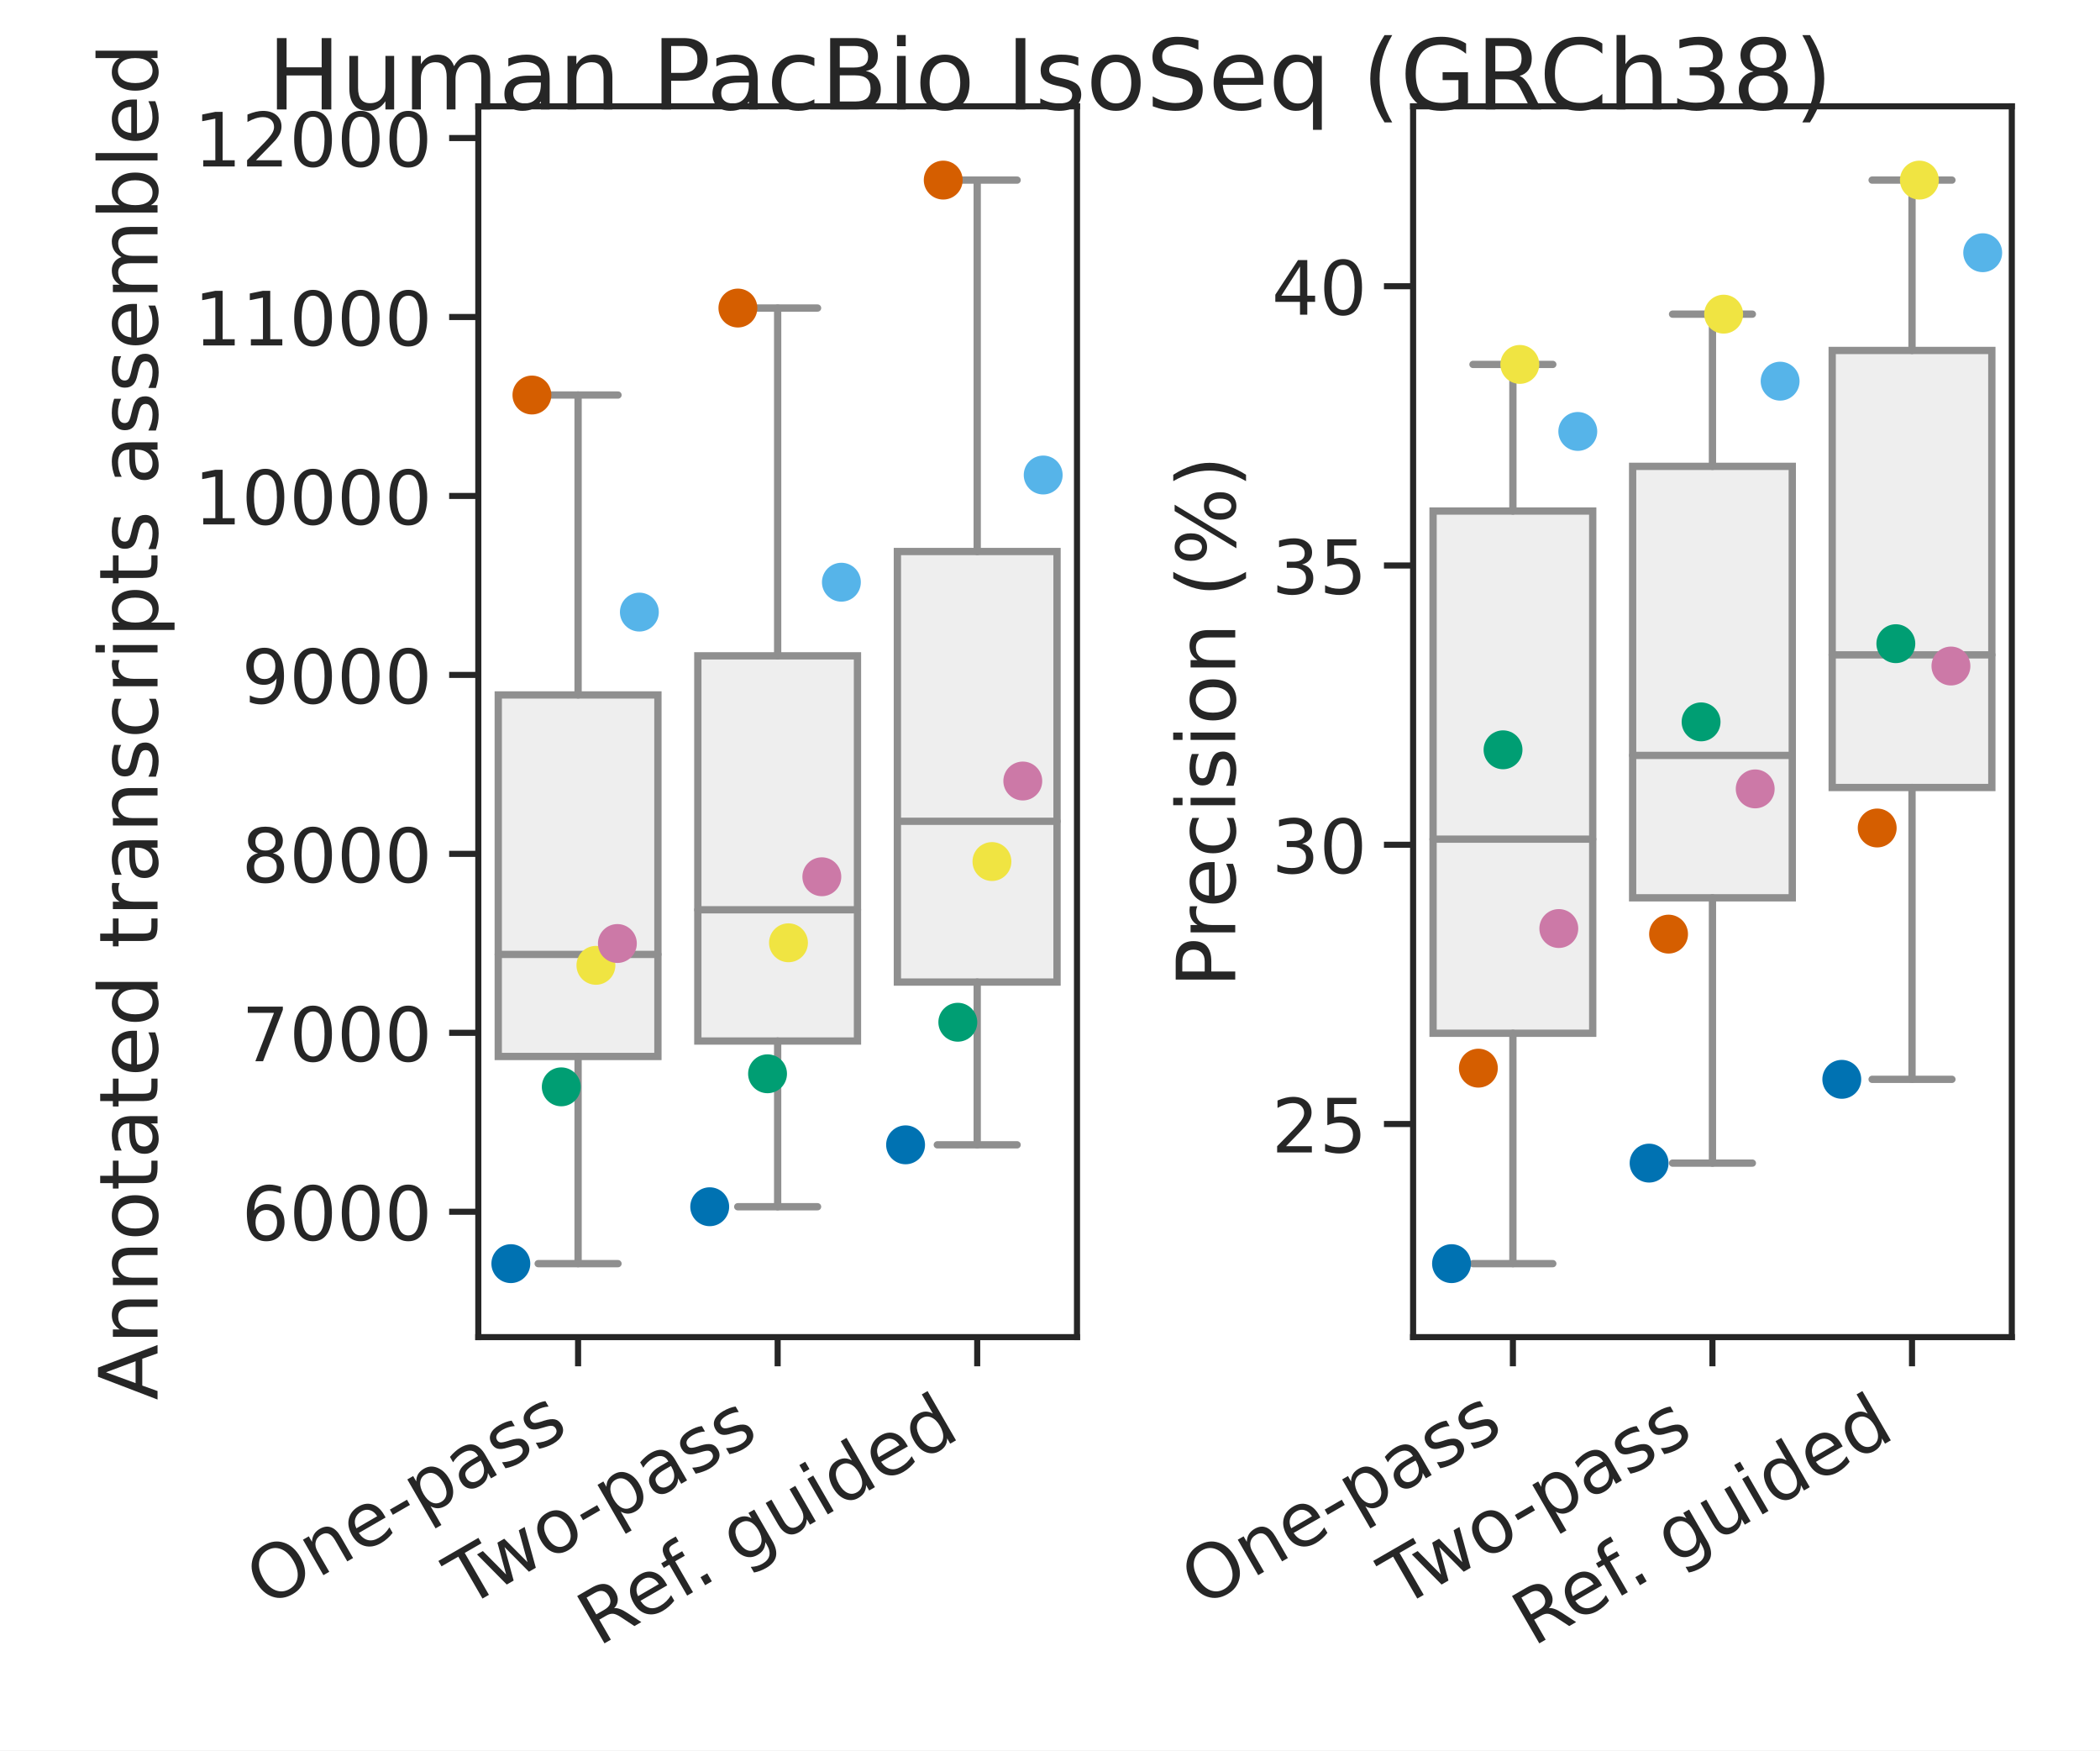
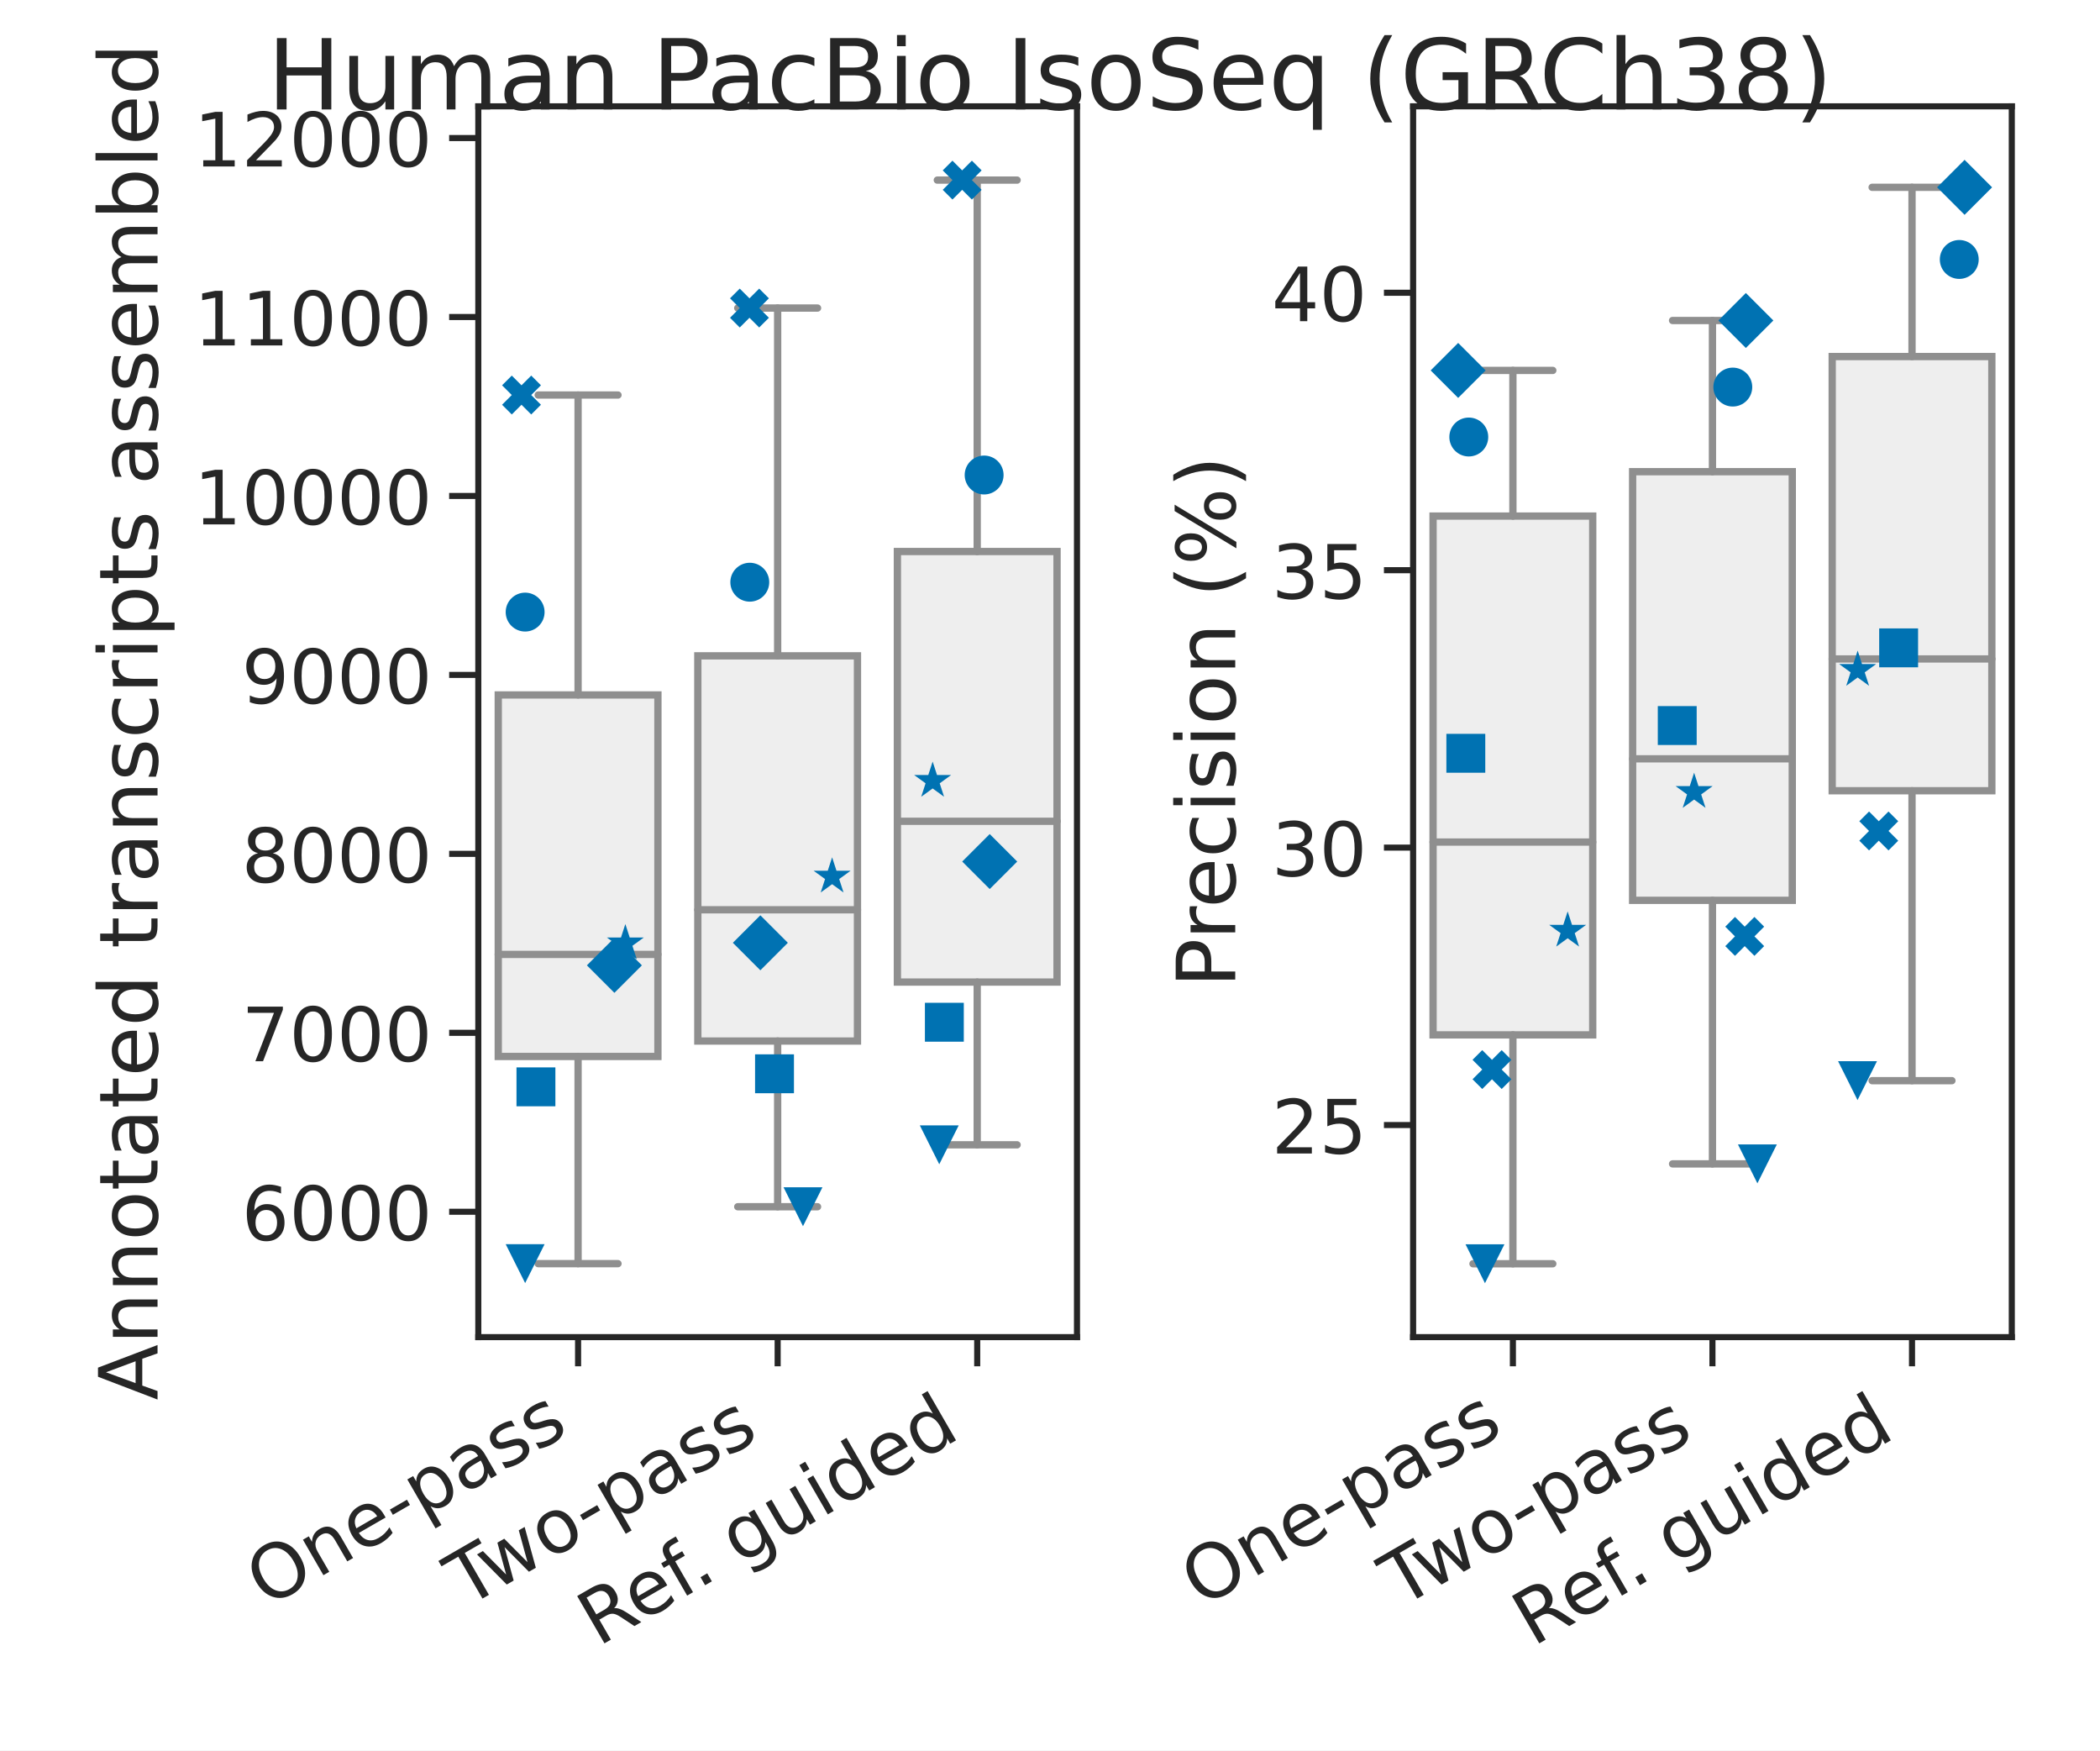
<svg xmlns="http://www.w3.org/2000/svg" xmlns:xlink="http://www.w3.org/1999/xlink" height="360pt" version="1.1" viewBox="0 0 432 360" width="432pt">
  <defs>
    <style type="text/css">
*{stroke-linecap:butt;stroke-linejoin:round;}
  </style>
  </defs>
  <g id="figure_1">
    <g id="patch_1">
      <path d="M 0 360  L 432 360  L 432 0  L 0 0  z " style="fill:#ffffff;" />
    </g>
    <g id="axes_1">
      <g id="patch_2">
        <path d="M 98.394 274.998  L 221.553 274.998  L 221.553 21.869  L 98.394 21.869  z " style="fill:#ffffff;" />
      </g>
      <g id="matplotlib.axis_1">
        <g id="xtick_1">
          <g id="line2d_1">
            <defs>
-               <path d="M 0 0  L 0 6  " id="m9cff2d0add" style="stroke:#262626;stroke-width:1.25;" />
+               <path d="M 0 0  L 0 6  " id="m89ee0f654e" style="stroke:#262626;stroke-width:1.25;" />
            </defs>
            <g>
-               <use style="fill:#262626;stroke:#262626;stroke-width:1.25;" x="118.921" xlink:href="#m9cff2d0add" y="274.998" />
+               <use style="fill:#262626;stroke:#262626;stroke-width:1.25;" x="118.921" xlink:href="#m89ee0f654e" y="274.998" />
            </g>
          </g>
          <g id="text_1">
            <text style="fill:#262626;font-family:DejaVu Sans;font-size:15.4px;font-style:normal;font-weight:normal;" transform="translate(54.81544 330.7188)rotate(-30)">One-pass</text>
          </g>
        </g>
        <g id="xtick_2">
          <g id="line2d_2">
            <g>
-               <use style="fill:#262626;stroke:#262626;stroke-width:1.25;" x="159.974" xlink:href="#m9cff2d0add" y="274.998" />
+               <use style="fill:#262626;stroke:#262626;stroke-width:1.25;" x="159.974" xlink:href="#m89ee0f654e" y="274.998" />
            </g>
          </g>
          <g id="text_2">
            <text style="fill:#262626;font-family:DejaVu Sans;font-size:15.4px;font-style:normal;font-weight:normal;" transform="translate(95.84343 330.7333)rotate(-30)">Two-pass</text>
          </g>
        </g>
        <g id="xtick_3">
          <g id="line2d_3">
            <g>
-               <use style="fill:#262626;stroke:#262626;stroke-width:1.25;" x="201.026" xlink:href="#m9cff2d0add" y="274.998" />
+               <use style="fill:#262626;stroke:#262626;stroke-width:1.25;" x="201.026" xlink:href="#m89ee0f654e" y="274.998" />
            </g>
          </g>
          <g id="text_3">
            <text style="fill:#262626;font-family:DejaVu Sans;font-size:15.4px;font-style:normal;font-weight:normal;" transform="translate(123.0387 338.7341)rotate(-30)">Ref. guided</text>
          </g>
        </g>
      </g>
      <g id="matplotlib.axis_2">
        <g id="ytick_1">
          <g id="line2d_4">
            <defs>
-               <path d="M 0 0  L -6 0  " id="m594676c436" style="stroke:#262626;stroke-width:1.25;" />
+               <path d="M 0 0  L -6 0  " id="m03d495d67f" style="stroke:#262626;stroke-width:1.25;" />
            </defs>
            <g>
-               <use style="fill:#262626;stroke:#262626;stroke-width:1.25;" x="98.394" xlink:href="#m594676c436" y="249.212" />
+               <use style="fill:#262626;stroke:#262626;stroke-width:1.25;" x="98.394" xlink:href="#m03d495d67f" y="249.212" />
            </g>
          </g>
          <g id="text_4">
            <text style="fill:#262626;font-family:DejaVu Sans;font-size:15.4px;font-style:normal;font-weight:normal;text-anchor:end;" transform="rotate(-0, 88.894, 255.0629)" x="88.894" y="255.063">6000</text>
          </g>
        </g>
        <g id="ytick_2">
          <g id="line2d_5">
            <g>
-               <use style="fill:#262626;stroke:#262626;stroke-width:1.25;" x="98.394" xlink:href="#m594676c436" y="212.409" />
+               <use style="fill:#262626;stroke:#262626;stroke-width:1.25;" x="98.394" xlink:href="#m03d495d67f" y="212.409" />
            </g>
          </g>
          <g id="text_5">
            <text style="fill:#262626;font-family:DejaVu Sans;font-size:15.4px;font-style:normal;font-weight:normal;text-anchor:end;" transform="rotate(-0, 88.894, 218.2595)" x="88.894" y="218.26">7000</text>
          </g>
        </g>
        <g id="ytick_3">
          <g id="line2d_6">
            <g>
-               <use style="fill:#262626;stroke:#262626;stroke-width:1.25;" x="98.394" xlink:href="#m594676c436" y="175.605" />
+               <use style="fill:#262626;stroke:#262626;stroke-width:1.25;" x="98.394" xlink:href="#m03d495d67f" y="175.605" />
            </g>
          </g>
          <g id="text_6">
            <text style="fill:#262626;font-family:DejaVu Sans;font-size:15.4px;font-style:normal;font-weight:normal;text-anchor:end;" transform="rotate(-0, 88.894, 181.4562)" x="88.894" y="181.456">8000</text>
          </g>
        </g>
        <g id="ytick_4">
          <g id="line2d_7">
            <g>
-               <use style="fill:#262626;stroke:#262626;stroke-width:1.25;" x="98.394" xlink:href="#m594676c436" y="138.802" />
+               <use style="fill:#262626;stroke:#262626;stroke-width:1.25;" x="98.394" xlink:href="#m03d495d67f" y="138.802" />
            </g>
          </g>
          <g id="text_7">
            <text style="fill:#262626;font-family:DejaVu Sans;font-size:15.4px;font-style:normal;font-weight:normal;text-anchor:end;" transform="rotate(-0, 88.894, 144.6528)" x="88.894" y="144.653">9000</text>
          </g>
        </g>
        <g id="ytick_5">
          <g id="line2d_8">
            <g>
-               <use style="fill:#262626;stroke:#262626;stroke-width:1.25;" x="98.394" xlink:href="#m594676c436" y="101.999" />
+               <use style="fill:#262626;stroke:#262626;stroke-width:1.25;" x="98.394" xlink:href="#m03d495d67f" y="101.999" />
            </g>
          </g>
          <g id="text_8">
            <text style="fill:#262626;font-family:DejaVu Sans;font-size:15.4px;font-style:normal;font-weight:normal;text-anchor:end;" transform="rotate(-0, 88.894, 107.8495)" x="88.894" y="107.849">10000</text>
          </g>
        </g>
        <g id="ytick_6">
          <g id="line2d_9">
            <g>
-               <use style="fill:#262626;stroke:#262626;stroke-width:1.25;" x="98.394" xlink:href="#m594676c436" y="65.195" />
+               <use style="fill:#262626;stroke:#262626;stroke-width:1.25;" x="98.394" xlink:href="#m03d495d67f" y="65.195" />
            </g>
          </g>
          <g id="text_9">
            <text style="fill:#262626;font-family:DejaVu Sans;font-size:15.4px;font-style:normal;font-weight:normal;text-anchor:end;" transform="rotate(-0, 88.894, 71.04613)" x="88.894" y="71.046">11000</text>
          </g>
        </g>
        <g id="ytick_7">
          <g id="line2d_10">
            <g>
-               <use style="fill:#262626;stroke:#262626;stroke-width:1.25;" x="98.394" xlink:href="#m594676c436" y="28.392" />
+               <use style="fill:#262626;stroke:#262626;stroke-width:1.25;" x="98.394" xlink:href="#m03d495d67f" y="28.392" />
            </g>
          </g>
          <g id="text_10">
            <text style="fill:#262626;font-family:DejaVu Sans;font-size:15.4px;font-style:normal;font-weight:normal;text-anchor:end;" transform="rotate(-0, 88.894, 34.24278)" x="88.894" y="34.243">12000</text>
          </g>
        </g>
        <g id="text_11">
          <text style="fill:#262626;font-family:DejaVu Sans;font-size:16.8px;font-style:normal;font-weight:normal;text-anchor:middle;" transform="rotate(-90, 32.40888, 148.4337)" x="32.409" y="148.434">Annotated transcripts assembled</text>
        </g>
      </g>
      <g id="patch_3">
-         <path clip-path="url(#pe020d1ebe3)" d="M 102.499 217.276  L 135.342 217.276  L 135.342 142.924  L 102.499 142.924  L 102.499 217.276  z " style="fill:#eeeeee;stroke:#8f8f8f;stroke-linejoin:miter;stroke-width:1.5;" />
+         <path clip-path="url(#p49db449187)" d="M 102.499 217.276  L 135.342 217.276  L 135.342 142.924  L 102.499 142.924  L 102.499 217.276  z " style="fill:#eeeeee;stroke:#8f8f8f;stroke-linejoin:miter;stroke-width:1.5;" />
      </g>
      <g id="patch_4">
-         <path clip-path="url(#pe020d1ebe3)" d="M 143.552 214.102  L 176.395 214.102  L 176.395 134.882  L 143.552 134.882  L 143.552 214.102  z " style="fill:#eeeeee;stroke:#8f8f8f;stroke-linejoin:miter;stroke-width:1.5;" />
+         <path clip-path="url(#p49db449187)" d="M 143.552 214.102  L 176.395 214.102  L 176.395 134.882  L 143.552 134.882  L 143.552 214.102  z " style="fill:#eeeeee;stroke:#8f8f8f;stroke-linejoin:miter;stroke-width:1.5;" />
      </g>
      <g id="patch_5">
-         <path clip-path="url(#pe020d1ebe3)" d="M 184.605 201.975  L 217.448 201.975  L 217.448 113.426  L 184.605 113.426  L 184.605 201.975  z " style="fill:#eeeeee;stroke:#8f8f8f;stroke-linejoin:miter;stroke-width:1.5;" />
-       </g>
-       <g id="PathCollection_1" />
-       <g id="PathCollection_2" />
-       <g id="PathCollection_3" />
-       <g id="PathCollection_4" />
-       <g id="PathCollection_5" />
-       <g id="PathCollection_6" />
+         <path clip-path="url(#p49db449187)" d="M 184.605 201.975  L 217.448 201.975  L 217.448 113.426  L 184.605 113.426  L 184.605 201.975  z " style="fill:#eeeeee;stroke:#8f8f8f;stroke-linejoin:miter;stroke-width:1.5;" />
+       </g>
      <g id="line2d_11">
-         <path clip-path="url(#pe020d1ebe3)" d="M 118.921 217.276  L 118.921 259.885  " style="fill:none;stroke:#8f8f8f;stroke-linecap:round;stroke-width:1.5;" />
+         <path clip-path="url(#p49db449187)" d="M 118.921 217.276  L 118.921 259.885  " style="fill:none;stroke:#8f8f8f;stroke-linecap:round;stroke-width:1.5;" />
      </g>
      <g id="line2d_12">
-         <path clip-path="url(#pe020d1ebe3)" d="M 118.921 142.924  L 118.921 81.242  " style="fill:none;stroke:#8f8f8f;stroke-linecap:round;stroke-width:1.5;" />
+         <path clip-path="url(#p49db449187)" d="M 118.921 142.924  L 118.921 81.242  " style="fill:none;stroke:#8f8f8f;stroke-linecap:round;stroke-width:1.5;" />
      </g>
      <g id="line2d_13">
-         <path clip-path="url(#pe020d1ebe3)" d="M 110.71 259.885  L 127.131 259.885  " style="fill:none;stroke:#8f8f8f;stroke-linecap:round;stroke-width:1.5;" />
+         <path clip-path="url(#p49db449187)" d="M 110.71 259.885  L 127.131 259.885  " style="fill:none;stroke:#8f8f8f;stroke-linecap:round;stroke-width:1.5;" />
      </g>
      <g id="line2d_14">
-         <path clip-path="url(#pe020d1ebe3)" d="M 110.71 81.242  L 127.131 81.242  " style="fill:none;stroke:#8f8f8f;stroke-linecap:round;stroke-width:1.5;" />
+         <path clip-path="url(#p49db449187)" d="M 110.71 81.242  L 127.131 81.242  " style="fill:none;stroke:#8f8f8f;stroke-linecap:round;stroke-width:1.5;" />
      </g>
      <g id="line2d_15" />
      <g id="line2d_16">
-         <path clip-path="url(#pe020d1ebe3)" d="M 159.974 214.102  L 159.974 248.182  " style="fill:none;stroke:#8f8f8f;stroke-linecap:round;stroke-width:1.5;" />
+         <path clip-path="url(#p49db449187)" d="M 159.974 214.102  L 159.974 248.182  " style="fill:none;stroke:#8f8f8f;stroke-linecap:round;stroke-width:1.5;" />
      </g>
      <g id="line2d_17">
-         <path clip-path="url(#pe020d1ebe3)" d="M 159.974 134.882  L 159.974 63.355  " style="fill:none;stroke:#8f8f8f;stroke-linecap:round;stroke-width:1.5;" />
+         <path clip-path="url(#p49db449187)" d="M 159.974 134.882  L 159.974 63.355  " style="fill:none;stroke:#8f8f8f;stroke-linecap:round;stroke-width:1.5;" />
      </g>
      <g id="line2d_18">
-         <path clip-path="url(#pe020d1ebe3)" d="M 151.763 248.182  L 168.184 248.182  " style="fill:none;stroke:#8f8f8f;stroke-linecap:round;stroke-width:1.5;" />
+         <path clip-path="url(#p49db449187)" d="M 151.763 248.182  L 168.184 248.182  " style="fill:none;stroke:#8f8f8f;stroke-linecap:round;stroke-width:1.5;" />
      </g>
      <g id="line2d_19">
-         <path clip-path="url(#pe020d1ebe3)" d="M 151.763 63.355  L 168.184 63.355  " style="fill:none;stroke:#8f8f8f;stroke-linecap:round;stroke-width:1.5;" />
+         <path clip-path="url(#p49db449187)" d="M 151.763 63.355  L 168.184 63.355  " style="fill:none;stroke:#8f8f8f;stroke-linecap:round;stroke-width:1.5;" />
      </g>
      <g id="line2d_20" />
      <g id="line2d_21">
-         <path clip-path="url(#pe020d1ebe3)" d="M 201.026 201.975  L 201.026 235.448  " style="fill:none;stroke:#8f8f8f;stroke-linecap:round;stroke-width:1.5;" />
+         <path clip-path="url(#p49db449187)" d="M 201.026 201.975  L 201.026 235.448  " style="fill:none;stroke:#8f8f8f;stroke-linecap:round;stroke-width:1.5;" />
      </g>
      <g id="line2d_22">
-         <path clip-path="url(#pe020d1ebe3)" d="M 201.026 113.426  L 201.026 37.041  " style="fill:none;stroke:#8f8f8f;stroke-linecap:round;stroke-width:1.5;" />
+         <path clip-path="url(#p49db449187)" d="M 201.026 113.426  L 201.026 37.041  " style="fill:none;stroke:#8f8f8f;stroke-linecap:round;stroke-width:1.5;" />
      </g>
      <g id="line2d_23">
-         <path clip-path="url(#pe020d1ebe3)" d="M 192.816 235.448  L 209.237 235.448  " style="fill:none;stroke:#8f8f8f;stroke-linecap:round;stroke-width:1.5;" />
+         <path clip-path="url(#p49db449187)" d="M 192.816 235.448  L 209.237 235.448  " style="fill:none;stroke:#8f8f8f;stroke-linecap:round;stroke-width:1.5;" />
      </g>
      <g id="line2d_24">
-         <path clip-path="url(#pe020d1ebe3)" d="M 192.816 37.041  L 209.237 37.041  " style="fill:none;stroke:#8f8f8f;stroke-linecap:round;stroke-width:1.5;" />
+         <path clip-path="url(#p49db449187)" d="M 192.816 37.041  L 209.237 37.041  " style="fill:none;stroke:#8f8f8f;stroke-linecap:round;stroke-width:1.5;" />
      </g>
      <g id="line2d_25" />
      <g id="line2d_26">
-         <path clip-path="url(#pe020d1ebe3)" d="M 102.499 196.289  L 135.342 196.289  " style="fill:none;stroke:#8f8f8f;stroke-linecap:round;stroke-width:1.5;" />
+         <path clip-path="url(#p49db449187)" d="M 102.499 196.289  L 135.342 196.289  " style="fill:none;stroke:#8f8f8f;stroke-linecap:round;stroke-width:1.5;" />
      </g>
      <g id="line2d_27">
-         <path clip-path="url(#pe020d1ebe3)" d="M 143.552 187.106  L 176.395 187.106  " style="fill:none;stroke:#8f8f8f;stroke-linecap:round;stroke-width:1.5;" />
+         <path clip-path="url(#p49db449187)" d="M 143.552 187.106  L 176.395 187.106  " style="fill:none;stroke:#8f8f8f;stroke-linecap:round;stroke-width:1.5;" />
      </g>
      <g id="line2d_28">
-         <path clip-path="url(#pe020d1ebe3)" d="M 184.605 168.907  L 217.448 168.907  " style="fill:none;stroke:#8f8f8f;stroke-linecap:round;stroke-width:1.5;" />
+         <path clip-path="url(#p49db449187)" d="M 184.605 168.907  L 217.448 168.907  " style="fill:none;stroke:#8f8f8f;stroke-linecap:round;stroke-width:1.5;" />
      </g>
      <g id="patch_6">
        <path d="M 98.394 274.998  L 98.394 21.869  " style="fill:none;stroke:#262626;stroke-linecap:square;stroke-linejoin:miter;stroke-width:1.25;" />
      </g>
      <g id="patch_7">
        <path d="M 221.553 274.998  L 221.553 21.869  " style="fill:none;stroke:#262626;stroke-linecap:square;stroke-linejoin:miter;stroke-width:1.25;" />
      </g>
      <g id="patch_8">
        <path d="M 98.394 274.998  L 221.553 274.998  " style="fill:none;stroke:#262626;stroke-linecap:square;stroke-linejoin:miter;stroke-width:1.25;" />
      </g>
      <g id="patch_9">
        <path d="M 98.394 21.869  L 221.553 21.869  " style="fill:none;stroke:#262626;stroke-linecap:square;stroke-linejoin:miter;stroke-width:1.25;" />
      </g>
+       <g id="PathCollection_1">
+         <defs>
+           <path d="M 0 4  C 1.061 4 2.078 3.579 2.828 2.828  C 3.579 2.078 4 1.061 4 0  C 4 -1.061 3.579 -2.078 2.828 -2.828  C 2.078 -3.579 1.061 -4 0 -4  C -1.061 -4 -2.078 -3.579 -2.828 -2.828  C -3.579 -2.078 -4 -1.061 -4 0  C -4 1.061 -3.579 2.078 -2.828 2.828  C -2.078 3.579 -1.061 4 0 4  z " id="m8c987430b3" />
+         </defs>
+         <g clip-path="url(#p49db449187)">
+           <use style="fill:#0072b2;" x="108.028" xlink:href="#m8c987430b3" y="125.884" />
+         </g>
+       </g>
+       <g id="PathCollection_2">
+         <g clip-path="url(#p49db449187)">
+           <use style="fill:#0072b2;" x="154.242" xlink:href="#m8c987430b3" y="119.738" />
+         </g>
+       </g>
+       <g id="PathCollection_3">
+         <g clip-path="url(#p49db449187)">
+           <use style="fill:#0072b2;" x="202.45" xlink:href="#m8c987430b3" y="97.693" />
+         </g>
+       </g>
+       <g id="PathCollection_4">
+         <defs>
+           <path d="M -0 4  L 4 -4  L -4 -4  z " id="m358a4bfda1" />
+         </defs>
+         <g clip-path="url(#p49db449187)">
+           <use style="fill:#0072b2;" x="108.03" xlink:href="#m358a4bfda1" y="259.885" />
+         </g>
+       </g>
+       <g id="PathCollection_5">
+         <g clip-path="url(#p49db449187)">
+           <use style="fill:#0072b2;" x="165.187" xlink:href="#m358a4bfda1" y="248.182" />
+         </g>
+       </g>
+       <g id="PathCollection_6">
+         <g clip-path="url(#p49db449187)">
+           <use style="fill:#0072b2;" x="193.22" xlink:href="#m358a4bfda1" y="235.448" />
+         </g>
+       </g>
      <g id="PathCollection_7">
        <defs>
-           <path d="M 0 4  C 1.061 4 2.078 3.579 2.828 2.828  C 3.579 2.078 4 1.061 4 0  C 4 -1.061 3.579 -2.078 2.828 -2.828  C 2.078 -3.579 1.061 -4 0 -4  C -1.061 -4 -2.078 -3.579 -2.828 -2.828  C -3.579 -2.078 -4 -1.061 -4 0  C -4 1.061 -3.579 2.078 -2.828 2.828  C -2.078 3.579 -1.061 4 0 4  z " id="mb3822d4f5e" />
+           <path d="M -4 4  L 4 4  L 4 -4  L -4 -4  z " id="mcc0b0882d9" />
        </defs>
-         <g clip-path="url(#pe020d1ebe3)">
-           <use style="fill:#0072b2;" x="105.088" xlink:href="#mb3822d4f5e" y="259.885" />
+         <g clip-path="url(#p49db449187)">
+           <use style="fill:#0072b2;" x="110.249" xlink:href="#mcc0b0882d9" y="223.523" />
        </g>
      </g>
      <g id="PathCollection_8">
-         <defs>
-           <path d="M 0 4  C 1.061 4 2.078 3.579 2.828 2.828  C 3.579 2.078 4 1.061 4 0  C 4 -1.061 3.579 -2.078 2.828 -2.828  C 2.078 -3.579 1.061 -4 0 -4  C -1.061 -4 -2.078 -3.579 -2.828 -2.828  C -3.579 -2.078 -4 -1.061 -4 0  C -4 1.061 -3.579 2.078 -2.828 2.828  C -2.078 3.579 -1.061 4 0 4  z " id="m436e72535e" />
-         </defs>
-         <g clip-path="url(#pe020d1ebe3)">
-           <use style="fill:#d55e00;" x="109.424" xlink:href="#m436e72535e" y="81.242" />
+         <g clip-path="url(#p49db449187)">
+           <use style="fill:#0072b2;" x="159.329" xlink:href="#mcc0b0882d9" y="220.837" />
        </g>
      </g>
      <g id="PathCollection_9">
-         <defs>
-           <path d="M 0 4  C 1.061 4 2.078 3.579 2.828 2.828  C 3.579 2.078 4 1.061 4 0  C 4 -1.061 3.579 -2.078 2.828 -2.828  C 2.078 -3.579 1.061 -4 0 -4  C -1.061 -4 -2.078 -3.579 -2.828 -2.828  C -3.579 -2.078 -4 -1.061 -4 0  C -4 1.061 -3.579 2.078 -2.828 2.828  C -2.078 3.579 -1.061 4 0 4  z " id="m2ac4d5a587" />
-         </defs>
-         <g clip-path="url(#pe020d1ebe3)">
-           <use style="fill:#009e73;" x="115.461" xlink:href="#m2ac4d5a587" y="223.523" />
+         <g clip-path="url(#p49db449187)">
+           <use style="fill:#0072b2;" x="194.267" xlink:href="#mcc0b0882d9" y="210.237" />
        </g>
      </g>
      <g id="PathCollection_10">
        <defs>
-           <path d="M 0 4  C 1.061 4 2.078 3.579 2.828 2.828  C 3.579 2.078 4 1.061 4 0  C 4 -1.061 3.579 -2.078 2.828 -2.828  C 2.078 -3.579 1.061 -4 0 -4  C -1.061 -4 -2.078 -3.579 -2.828 -2.828  C -3.579 -2.078 -4 -1.061 -4 0  C -4 1.061 -3.579 2.078 -2.828 2.828  C -2.078 3.579 -1.061 4 0 4  z " id="mb5b33b2d9f" />
+           <path d="M -2 4  L 0 2  L 2 4  L 4 2  L 2 0  L 4 -2  L 2 -4  L 0 -2  L -2 -4  L -4 -2  L -2 0  L -4 2  z " id="m17b7e48cec" />
        </defs>
-         <g clip-path="url(#pe020d1ebe3)">
-           <use style="fill:#f0e442;" x="122.589" xlink:href="#mb5b33b2d9f" y="198.534" />
+         <g clip-path="url(#p49db449187)">
+           <use style="fill:#0072b2;" x="107.281" xlink:href="#m17b7e48cec" y="81.242" />
        </g>
      </g>
      <g id="PathCollection_11">
+         <g clip-path="url(#p49db449187)">
+           <use style="fill:#0072b2;" x="154.175" xlink:href="#m17b7e48cec" y="63.355" />
+         </g>
+       </g>
+       <g id="PathCollection_12">
+         <g clip-path="url(#p49db449187)">
+           <use style="fill:#0072b2;" x="197.932" xlink:href="#m17b7e48cec" y="37.041" />
+         </g>
+       </g>
+       <g id="PathCollection_13">
        <defs>
-           <path d="M 0 4  C 1.061 4 2.078 3.579 2.828 2.828  C 3.579 2.078 4 1.061 4 0  C 4 -1.061 3.579 -2.078 2.828 -2.828  C 2.078 -3.579 1.061 -4 0 -4  C -1.061 -4 -2.078 -3.579 -2.828 -2.828  C -3.579 -2.078 -4 -1.061 -4 0  C -4 1.061 -3.579 2.078 -2.828 2.828  C -2.078 3.579 -1.061 4 0 4  z " id="mcaba74aab5" />
+           <path d="M -0 5.657  L 5.657 0  L 0 -5.657  L -5.657 -0  z " id="m28bb66c0bd" />
        </defs>
-         <g clip-path="url(#pe020d1ebe3)">
-           <use style="fill:#cc79a7;" x="127.005" xlink:href="#mcaba74aab5" y="194.044" />
-         </g>
-       </g>
-       <g id="PathCollection_12">
+         <g clip-path="url(#p49db449187)">
+           <use style="fill:#0072b2;" x="126.391" xlink:href="#m28bb66c0bd" y="198.534" />
+         </g>
+       </g>
+       <g id="PathCollection_14">
+         <g clip-path="url(#p49db449187)">
+           <use style="fill:#0072b2;" x="156.415" xlink:href="#m28bb66c0bd" y="193.897" />
+         </g>
+       </g>
+       <g id="PathCollection_15">
+         <g clip-path="url(#p49db449187)">
+           <use style="fill:#0072b2;" x="203.599" xlink:href="#m28bb66c0bd" y="177.188" />
+         </g>
+       </g>
+       <g id="PathCollection_16">
        <defs>
-           <path d="M 0 4  C 1.061 4 2.078 3.579 2.828 2.828  C 3.579 2.078 4 1.061 4 0  C 4 -1.061 3.579 -2.078 2.828 -2.828  C 2.078 -3.579 1.061 -4 0 -4  C -1.061 -4 -2.078 -3.579 -2.828 -2.828  C -3.579 -2.078 -4 -1.061 -4 0  C -4 1.061 -3.579 2.078 -2.828 2.828  C -2.078 3.579 -1.061 4 0 4  z " id="m82531f2b7d" />
+           <path d="M 0 -4  L -0.898 -1.236  L -3.804 -1.236  L -1.453 0.472  L -2.351 3.236  L -0 1.528  L 2.351 3.236  L 1.453 0.472  L 3.804 -1.236  L 0.898 -1.236  z " id="m9afe467f82" />
        </defs>
-         <g clip-path="url(#pe020d1ebe3)">
-           <use style="fill:#56b4e9;" x="131.528" xlink:href="#m82531f2b7d" y="125.884" />
-         </g>
-       </g>
-       <g id="PathCollection_13">
-         <g clip-path="url(#pe020d1ebe3)">
-           <use style="fill:#0072b2;" x="145.999" xlink:href="#mb3822d4f5e" y="248.182" />
-         </g>
-       </g>
-       <g id="PathCollection_14">
-         <g clip-path="url(#pe020d1ebe3)">
-           <use style="fill:#d55e00;" x="151.796" xlink:href="#m436e72535e" y="63.355" />
-         </g>
-       </g>
-       <g id="PathCollection_15">
-         <g clip-path="url(#pe020d1ebe3)">
-           <use style="fill:#009e73;" x="157.895" xlink:href="#m2ac4d5a587" y="220.837" />
-         </g>
-       </g>
-       <g id="PathCollection_16">
-         <g clip-path="url(#pe020d1ebe3)">
-           <use style="fill:#f0e442;" x="162.203" xlink:href="#mb5b33b2d9f" y="193.897" />
+         <g clip-path="url(#p49db449187)">
+           <use style="fill:#0072b2;" x="128.643" xlink:href="#m9afe467f82" y="194.044" />
        </g>
      </g>
      <g id="PathCollection_17">
-         <g clip-path="url(#pe020d1ebe3)">
-           <use style="fill:#cc79a7;" x="169.063" xlink:href="#mcaba74aab5" y="180.316" />
+         <g clip-path="url(#p49db449187)">
+           <use style="fill:#0072b2;" x="171.179" xlink:href="#m9afe467f82" y="180.316" />
        </g>
      </g>
      <g id="PathCollection_18">
-         <g clip-path="url(#pe020d1ebe3)">
-           <use style="fill:#56b4e9;" x="173.087" xlink:href="#m82531f2b7d" y="119.738" />
-         </g>
-       </g>
-       <g id="PathCollection_19">
-         <g clip-path="url(#pe020d1ebe3)">
-           <use style="fill:#0072b2;" x="186.291" xlink:href="#mb3822d4f5e" y="235.448" />
-         </g>
-       </g>
-       <g id="PathCollection_20">
-         <g clip-path="url(#pe020d1ebe3)">
-           <use style="fill:#d55e00;" x="194.034" xlink:href="#m436e72535e" y="37.041" />
-         </g>
-       </g>
-       <g id="PathCollection_21">
-         <g clip-path="url(#pe020d1ebe3)">
-           <use style="fill:#009e73;" x="197.036" xlink:href="#m2ac4d5a587" y="210.237" />
-         </g>
-       </g>
-       <g id="PathCollection_22">
-         <g clip-path="url(#pe020d1ebe3)">
-           <use style="fill:#f0e442;" x="204.057" xlink:href="#mb5b33b2d9f" y="177.188" />
-         </g>
-       </g>
-       <g id="PathCollection_23">
-         <g clip-path="url(#pe020d1ebe3)">
-           <use style="fill:#cc79a7;" x="210.404" xlink:href="#mcaba74aab5" y="160.626" />
-         </g>
-       </g>
-       <g id="PathCollection_24">
-         <g clip-path="url(#pe020d1ebe3)">
-           <use style="fill:#56b4e9;" x="214.6" xlink:href="#m82531f2b7d" y="97.693" />
+         <g clip-path="url(#p49db449187)">
+           <use style="fill:#0072b2;" x="191.858" xlink:href="#m9afe467f82" y="160.626" />
        </g>
      </g>
    </g>
    <g id="axes_2">
      <g id="patch_10">
        <path d="M 290.697 274.998  L 413.856 274.998  L 413.856 21.869  L 290.697 21.869  z " style="fill:#ffffff;" />
      </g>
      <g id="matplotlib.axis_3">
        <g id="xtick_4">
          <g id="line2d_29">
            <g>
-               <use style="fill:#262626;stroke:#262626;stroke-width:1.25;" x="311.224" xlink:href="#m9cff2d0add" y="274.998" />
+               <use style="fill:#262626;stroke:#262626;stroke-width:1.25;" x="311.224" xlink:href="#m89ee0f654e" y="274.998" />
            </g>
          </g>
          <g id="text_12">
            <text style="fill:#262626;font-family:DejaVu Sans;font-size:15.4px;font-style:normal;font-weight:normal;" transform="translate(247.1184 330.7188)rotate(-30)">One-pass</text>
          </g>
        </g>
        <g id="xtick_5">
          <g id="line2d_30">
            <g>
-               <use style="fill:#262626;stroke:#262626;stroke-width:1.25;" x="352.276" xlink:href="#m9cff2d0add" y="274.998" />
+               <use style="fill:#262626;stroke:#262626;stroke-width:1.25;" x="352.276" xlink:href="#m89ee0f654e" y="274.998" />
            </g>
          </g>
          <g id="text_13">
            <text style="fill:#262626;font-family:DejaVu Sans;font-size:15.4px;font-style:normal;font-weight:normal;" transform="translate(288.1464 330.7333)rotate(-30)">Two-pass</text>
          </g>
        </g>
        <g id="xtick_6">
          <g id="line2d_31">
            <g>
-               <use style="fill:#262626;stroke:#262626;stroke-width:1.25;" x="393.329" xlink:href="#m9cff2d0add" y="274.998" />
+               <use style="fill:#262626;stroke:#262626;stroke-width:1.25;" x="393.329" xlink:href="#m89ee0f654e" y="274.998" />
            </g>
          </g>
          <g id="text_14">
            <text style="fill:#262626;font-family:DejaVu Sans;font-size:15.4px;font-style:normal;font-weight:normal;" transform="translate(315.3417 338.7341)rotate(-30)">Ref. guided</text>
          </g>
        </g>
      </g>
      <g id="matplotlib.axis_4">
        <g id="ytick_8">
          <g id="line2d_32">
            <g>
-               <use style="fill:#262626;stroke:#262626;stroke-width:1.25;" x="290.697" xlink:href="#m594676c436" y="231.168" />
+               <use style="fill:#262626;stroke:#262626;stroke-width:1.25;" x="290.697" xlink:href="#m03d495d67f" y="231.38" />
            </g>
          </g>
          <g id="text_15">
-             <text style="fill:#262626;font-family:DejaVu Sans;font-size:15.4px;font-style:normal;font-weight:normal;text-anchor:end;" transform="rotate(-0, 281.197, 237.0188)" x="281.197" y="237.019">25</text>
+             <text style="fill:#262626;font-family:DejaVu Sans;font-size:15.4px;font-style:normal;font-weight:normal;text-anchor:end;" transform="rotate(-0, 281.197, 237.2307)" x="281.197" y="237.231">25</text>
          </g>
        </g>
        <g id="ytick_9">
          <g id="line2d_33">
            <g>
-               <use style="fill:#262626;stroke:#262626;stroke-width:1.25;" x="290.697" xlink:href="#m594676c436" y="173.734" />
+               <use style="fill:#262626;stroke:#262626;stroke-width:1.25;" x="290.697" xlink:href="#m03d495d67f" y="174.322" />
            </g>
          </g>
          <g id="text_16">
-             <text style="fill:#262626;font-family:DejaVu Sans;font-size:15.4px;font-style:normal;font-weight:normal;text-anchor:end;" transform="rotate(-0, 281.197, 179.5847)" x="281.197" y="179.585">30</text>
+             <text style="fill:#262626;font-family:DejaVu Sans;font-size:15.4px;font-style:normal;font-weight:normal;text-anchor:end;" transform="rotate(-0, 281.197, 180.1731)" x="281.197" y="180.173">30</text>
          </g>
        </g>
        <g id="ytick_10">
          <g id="line2d_34">
            <g>
-               <use style="fill:#262626;stroke:#262626;stroke-width:1.25;" x="290.697" xlink:href="#m594676c436" y="116.3" />
+               <use style="fill:#262626;stroke:#262626;stroke-width:1.25;" x="290.697" xlink:href="#m03d495d67f" y="117.265" />
            </g>
          </g>
          <g id="text_17">
-             <text style="fill:#262626;font-family:DejaVu Sans;font-size:15.4px;font-style:normal;font-weight:normal;text-anchor:end;" transform="rotate(-0, 281.197, 122.1506)" x="281.197" y="122.151">35</text>
+             <text style="fill:#262626;font-family:DejaVu Sans;font-size:15.4px;font-style:normal;font-weight:normal;text-anchor:end;" transform="rotate(-0, 281.197, 123.1155)" x="281.197" y="123.116">35</text>
          </g>
        </g>
        <g id="ytick_11">
          <g id="line2d_35">
            <g>
-               <use style="fill:#262626;stroke:#262626;stroke-width:1.25;" x="290.697" xlink:href="#m594676c436" y="58.866" />
+               <use style="fill:#262626;stroke:#262626;stroke-width:1.25;" x="290.697" xlink:href="#m03d495d67f" y="60.207" />
            </g>
          </g>
          <g id="text_18">
-             <text style="fill:#262626;font-family:DejaVu Sans;font-size:15.4px;font-style:normal;font-weight:normal;text-anchor:end;" transform="rotate(-0, 281.197, 64.71652)" x="281.197" y="64.717">40</text>
+             <text style="fill:#262626;font-family:DejaVu Sans;font-size:15.4px;font-style:normal;font-weight:normal;text-anchor:end;" transform="rotate(-0, 281.197, 66.05793)" x="281.197" y="66.058">40</text>
          </g>
        </g>
        <g id="text_19">
          <text style="fill:#262626;font-family:DejaVu Sans;font-size:16.8px;font-style:normal;font-weight:normal;text-anchor:middle;" transform="rotate(-90, 254.1066, 148.4337)" x="254.107" y="148.434">Precision (%)</text>
        </g>
      </g>
      <g id="patch_11">
-         <path clip-path="url(#p40ee392dc9)" d="M 294.802 212.502  L 327.645 212.502  L 327.645 105.1  L 294.802 105.1  L 294.802 212.502  z " style="fill:#eeeeee;stroke:#8f8f8f;stroke-linejoin:miter;stroke-width:1.5;" />
+         <path clip-path="url(#pc7fbb62fa3)" d="M 294.802 212.836  L 327.645 212.836  L 327.645 106.138  L 294.802 106.138  L 294.802 212.836  z " style="fill:#eeeeee;stroke:#8f8f8f;stroke-linejoin:miter;stroke-width:1.5;" />
      </g>
      <g id="patch_12">
-         <path clip-path="url(#p40ee392dc9)" d="M 335.855 184.646  L 368.698 184.646  L 368.698 95.911  L 335.855 95.911  L 335.855 184.646  z " style="fill:#eeeeee;stroke:#8f8f8f;stroke-linejoin:miter;stroke-width:1.5;" />
+         <path clip-path="url(#pc7fbb62fa3)" d="M 335.855 185.163  L 368.698 185.163  L 368.698 97.009  L 335.855 97.009  L 335.855 185.163  z " style="fill:#eeeeee;stroke:#8f8f8f;stroke-linejoin:miter;stroke-width:1.5;" />
      </g>
      <g id="patch_13">
-         <path clip-path="url(#p40ee392dc9)" d="M 376.908 161.96  L 409.751 161.96  L 409.751 72.076  L 376.908 72.076  L 376.908 161.96  z " style="fill:#eeeeee;stroke:#8f8f8f;stroke-linejoin:miter;stroke-width:1.5;" />
-       </g>
-       <g id="PathCollection_25" />
-       <g id="PathCollection_26" />
-       <g id="PathCollection_27" />
-       <g id="PathCollection_28" />
-       <g id="PathCollection_29" />
-       <g id="PathCollection_30" />
+         <path clip-path="url(#pc7fbb62fa3)" d="M 376.908 162.626  L 409.751 162.626  L 409.751 73.33  L 376.908 73.33  L 376.908 162.626  z " style="fill:#eeeeee;stroke:#8f8f8f;stroke-linejoin:miter;stroke-width:1.5;" />
+       </g>
      <g id="line2d_36">
-         <path clip-path="url(#p40ee392dc9)" d="M 311.224 212.502  L 311.224 259.885  " style="fill:none;stroke:#8f8f8f;stroke-linecap:round;stroke-width:1.5;" />
+         <path clip-path="url(#pc7fbb62fa3)" d="M 311.224 212.836  L 311.224 259.909  " style="fill:none;stroke:#8f8f8f;stroke-linecap:round;stroke-width:1.5;" />
      </g>
      <g id="line2d_37">
-         <path clip-path="url(#p40ee392dc9)" d="M 311.224 105.1  L 311.224 74.947  " style="fill:none;stroke:#8f8f8f;stroke-linecap:round;stroke-width:1.5;" />
+         <path clip-path="url(#pc7fbb62fa3)" d="M 311.224 106.138  L 311.224 76.183  " style="fill:none;stroke:#8f8f8f;stroke-linecap:round;stroke-width:1.5;" />
      </g>
      <g id="line2d_38">
-         <path clip-path="url(#p40ee392dc9)" d="M 303.013 259.885  L 319.434 259.885  " style="fill:none;stroke:#8f8f8f;stroke-linecap:round;stroke-width:1.5;" />
+         <path clip-path="url(#pc7fbb62fa3)" d="M 303.013 259.909  L 319.434 259.909  " style="fill:none;stroke:#8f8f8f;stroke-linecap:round;stroke-width:1.5;" />
      </g>
      <g id="line2d_39">
-         <path clip-path="url(#p40ee392dc9)" d="M 303.013 74.947  L 319.434 74.947  " style="fill:none;stroke:#8f8f8f;stroke-linecap:round;stroke-width:1.5;" />
+         <path clip-path="url(#pc7fbb62fa3)" d="M 303.013 76.183  L 319.434 76.183  " style="fill:none;stroke:#8f8f8f;stroke-linecap:round;stroke-width:1.5;" />
      </g>
      <g id="line2d_40" />
      <g id="line2d_41">
-         <path clip-path="url(#p40ee392dc9)" d="M 352.276 184.646  L 352.276 239.209  " style="fill:none;stroke:#8f8f8f;stroke-linecap:round;stroke-width:1.5;" />
+         <path clip-path="url(#pc7fbb62fa3)" d="M 352.276 185.163  L 352.276 239.368  " style="fill:none;stroke:#8f8f8f;stroke-linecap:round;stroke-width:1.5;" />
      </g>
      <g id="line2d_42">
-         <path clip-path="url(#p40ee392dc9)" d="M 352.276 95.911  L 352.276 64.609  " style="fill:none;stroke:#8f8f8f;stroke-linecap:round;stroke-width:1.5;" />
+         <path clip-path="url(#pc7fbb62fa3)" d="M 352.276 97.009  L 352.276 65.913  " style="fill:none;stroke:#8f8f8f;stroke-linecap:round;stroke-width:1.5;" />
      </g>
      <g id="line2d_43">
-         <path clip-path="url(#p40ee392dc9)" d="M 344.066 239.209  L 360.487 239.209  " style="fill:none;stroke:#8f8f8f;stroke-linecap:round;stroke-width:1.5;" />
+         <path clip-path="url(#pc7fbb62fa3)" d="M 344.066 239.368  L 360.487 239.368  " style="fill:none;stroke:#8f8f8f;stroke-linecap:round;stroke-width:1.5;" />
      </g>
      <g id="line2d_44">
-         <path clip-path="url(#p40ee392dc9)" d="M 344.066 64.609  L 360.487 64.609  " style="fill:none;stroke:#8f8f8f;stroke-linecap:round;stroke-width:1.5;" />
+         <path clip-path="url(#pc7fbb62fa3)" d="M 344.066 65.913  L 360.487 65.913  " style="fill:none;stroke:#8f8f8f;stroke-linecap:round;stroke-width:1.5;" />
      </g>
      <g id="line2d_45" />
      <g id="line2d_46">
-         <path clip-path="url(#p40ee392dc9)" d="M 393.329 161.96  L 393.329 221.979  " style="fill:none;stroke:#8f8f8f;stroke-linecap:round;stroke-width:1.5;" />
+         <path clip-path="url(#pc7fbb62fa3)" d="M 393.329 162.626  L 393.329 222.251  " style="fill:none;stroke:#8f8f8f;stroke-linecap:round;stroke-width:1.5;" />
      </g>
      <g id="line2d_47">
-         <path clip-path="url(#p40ee392dc9)" d="M 393.329 72.076  L 393.329 37.041  " style="fill:none;stroke:#8f8f8f;stroke-linecap:round;stroke-width:1.5;" />
+         <path clip-path="url(#pc7fbb62fa3)" d="M 393.329 73.33  L 393.329 38.525  " style="fill:none;stroke:#8f8f8f;stroke-linecap:round;stroke-width:1.5;" />
      </g>
      <g id="line2d_48">
-         <path clip-path="url(#p40ee392dc9)" d="M 385.119 221.979  L 401.54 221.979  " style="fill:none;stroke:#8f8f8f;stroke-linecap:round;stroke-width:1.5;" />
+         <path clip-path="url(#pc7fbb62fa3)" d="M 385.119 222.251  L 401.54 222.251  " style="fill:none;stroke:#8f8f8f;stroke-linecap:round;stroke-width:1.5;" />
      </g>
      <g id="line2d_49">
-         <path clip-path="url(#p40ee392dc9)" d="M 385.119 37.041  L 401.54 37.041  " style="fill:none;stroke:#8f8f8f;stroke-linecap:round;stroke-width:1.5;" />
+         <path clip-path="url(#pc7fbb62fa3)" d="M 385.119 38.525  L 401.54 38.525  " style="fill:none;stroke:#8f8f8f;stroke-linecap:round;stroke-width:1.5;" />
      </g>
      <g id="line2d_50" />
      <g id="line2d_51">
-         <path clip-path="url(#p40ee392dc9)" d="M 294.802 172.585  L 327.645 172.585  " style="fill:none;stroke:#8f8f8f;stroke-linecap:round;stroke-width:1.5;" />
+         <path clip-path="url(#pc7fbb62fa3)" d="M 294.802 173.181  L 327.645 173.181  " style="fill:none;stroke:#8f8f8f;stroke-linecap:round;stroke-width:1.5;" />
      </g>
      <g id="line2d_52">
-         <path clip-path="url(#p40ee392dc9)" d="M 335.855 155.355  L 368.698 155.355  " style="fill:none;stroke:#8f8f8f;stroke-linecap:round;stroke-width:1.5;" />
+         <path clip-path="url(#pc7fbb62fa3)" d="M 335.855 156.064  L 368.698 156.064  " style="fill:none;stroke:#8f8f8f;stroke-linecap:round;stroke-width:1.5;" />
      </g>
      <g id="line2d_53">
-         <path clip-path="url(#p40ee392dc9)" d="M 376.908 134.679  L 409.751 134.679  " style="fill:none;stroke:#8f8f8f;stroke-linecap:round;stroke-width:1.5;" />
+         <path clip-path="url(#pc7fbb62fa3)" d="M 376.908 135.523  L 409.751 135.523  " style="fill:none;stroke:#8f8f8f;stroke-linecap:round;stroke-width:1.5;" />
      </g>
      <g id="patch_14">
        <path d="M 290.697 274.998  L 290.697 21.869  " style="fill:none;stroke:#262626;stroke-linecap:square;stroke-linejoin:miter;stroke-width:1.25;" />
      </g>
      <g id="patch_15">
        <path d="M 413.856 274.998  L 413.856 21.869  " style="fill:none;stroke:#262626;stroke-linecap:square;stroke-linejoin:miter;stroke-width:1.25;" />
      </g>
      <g id="patch_16">
        <path d="M 290.697 274.998  L 413.856 274.998  " style="fill:none;stroke:#262626;stroke-linecap:square;stroke-linejoin:miter;stroke-width:1.25;" />
      </g>
      <g id="patch_17">
        <path d="M 290.697 21.869  L 413.856 21.869  " style="fill:none;stroke:#262626;stroke-linecap:square;stroke-linejoin:miter;stroke-width:1.25;" />
      </g>
+       <g id="PathCollection_19">
+         <g clip-path="url(#pc7fbb62fa3)">
+           <use style="fill:#0072b2;" x="302.15" xlink:href="#m8c987430b3" y="89.877" />
+         </g>
+       </g>
+       <g id="PathCollection_20">
+         <g clip-path="url(#pc7fbb62fa3)">
+           <use style="fill:#0072b2;" x="356.461" xlink:href="#m8c987430b3" y="79.607" />
+         </g>
+       </g>
+       <g id="PathCollection_21">
+         <g clip-path="url(#pc7fbb62fa3)">
+           <use style="fill:#0072b2;" x="403.048" xlink:href="#m8c987430b3" y="53.36" />
+         </g>
+       </g>
+       <g id="PathCollection_22">
+         <g clip-path="url(#pc7fbb62fa3)">
+           <use style="fill:#0072b2;" x="305.48" xlink:href="#m358a4bfda1" y="259.909" />
+         </g>
+       </g>
+       <g id="PathCollection_23">
+         <g clip-path="url(#pc7fbb62fa3)">
+           <use style="fill:#0072b2;" x="361.521" xlink:href="#m358a4bfda1" y="239.368" />
+         </g>
+       </g>
+       <g id="PathCollection_24">
+         <g clip-path="url(#pc7fbb62fa3)">
+           <use style="fill:#0072b2;" x="382.12" xlink:href="#m358a4bfda1" y="222.251" />
+         </g>
+       </g>
+       <g id="PathCollection_25">
+         <g clip-path="url(#pc7fbb62fa3)">
+           <use style="fill:#0072b2;" x="301.541" xlink:href="#mcc0b0882d9" y="154.923" />
+         </g>
+       </g>
+       <g id="PathCollection_26">
+         <g clip-path="url(#pc7fbb62fa3)">
+           <use style="fill:#0072b2;" x="345.032" xlink:href="#mcc0b0882d9" y="149.217" />
+         </g>
+       </g>
+       <g id="PathCollection_27">
+         <g clip-path="url(#pc7fbb62fa3)">
+           <use style="fill:#0072b2;" x="390.576" xlink:href="#mcc0b0882d9" y="133.241" />
+         </g>
+       </g>
+       <g id="PathCollection_28">
+         <g clip-path="url(#pc7fbb62fa3)">
+           <use style="fill:#0072b2;" x="306.919" xlink:href="#m17b7e48cec" y="219.968" />
+         </g>
+       </g>
+       <g id="PathCollection_29">
+         <g clip-path="url(#pc7fbb62fa3)">
+           <use style="fill:#0072b2;" x="358.912" xlink:href="#m17b7e48cec" y="192.581" />
+         </g>
+       </g>
+       <g id="PathCollection_30">
+         <g clip-path="url(#pc7fbb62fa3)">
+           <use style="fill:#0072b2;" x="386.489" xlink:href="#m17b7e48cec" y="170.899" />
+         </g>
+       </g>
      <g id="PathCollection_31">
-         <g clip-path="url(#p40ee392dc9)">
-           <use style="fill:#0072b2;" x="298.602" xlink:href="#mb3822d4f5e" y="259.885" />
+         <g clip-path="url(#pc7fbb62fa3)">
+           <use style="fill:#0072b2;" x="299.964" xlink:href="#m28bb66c0bd" y="76.183" />
        </g>
      </g>
      <g id="PathCollection_32">
-         <g clip-path="url(#p40ee392dc9)">
-           <use style="fill:#d55e00;" x="304.122" xlink:href="#m436e72535e" y="219.681" />
+         <g clip-path="url(#pc7fbb62fa3)">
+           <use style="fill:#0072b2;" x="359.147" xlink:href="#m28bb66c0bd" y="65.913" />
        </g>
      </g>
      <g id="PathCollection_33">
-         <g clip-path="url(#p40ee392dc9)">
-           <use style="fill:#009e73;" x="309.196" xlink:href="#m2ac4d5a587" y="154.206" />
+         <g clip-path="url(#pc7fbb62fa3)">
+           <use style="fill:#0072b2;" x="404.144" xlink:href="#m28bb66c0bd" y="38.525" />
        </g>
      </g>
      <g id="PathCollection_34">
-         <g clip-path="url(#p40ee392dc9)">
-           <use style="fill:#f0e442;" x="312.647" xlink:href="#mb5b33b2d9f" y="74.947" />
+         <g clip-path="url(#pc7fbb62fa3)">
+           <use style="fill:#0072b2;" x="322.488" xlink:href="#m9afe467f82" y="191.44" />
        </g>
      </g>
      <g id="PathCollection_35">
-         <g clip-path="url(#p40ee392dc9)">
-           <use style="fill:#cc79a7;" x="320.67" xlink:href="#mcaba74aab5" y="190.964" />
+         <g clip-path="url(#pc7fbb62fa3)">
+           <use style="fill:#0072b2;" x="348.503" xlink:href="#m9afe467f82" y="162.911" />
        </g>
      </g>
      <g id="PathCollection_36">
-         <g clip-path="url(#p40ee392dc9)">
-           <use style="fill:#56b4e9;" x="324.574" xlink:href="#m82531f2b7d" y="88.731" />
-         </g>
-       </g>
-       <g id="PathCollection_37">
-         <g clip-path="url(#p40ee392dc9)">
-           <use style="fill:#0072b2;" x="339.243" xlink:href="#mb3822d4f5e" y="239.209" />
-         </g>
-       </g>
-       <g id="PathCollection_38">
-         <g clip-path="url(#p40ee392dc9)">
-           <use style="fill:#d55e00;" x="343.246" xlink:href="#m436e72535e" y="192.113" />
-         </g>
-       </g>
-       <g id="PathCollection_39">
-         <g clip-path="url(#p40ee392dc9)">
-           <use style="fill:#009e73;" x="349.936" xlink:href="#m2ac4d5a587" y="148.463" />
-         </g>
-       </g>
-       <g id="PathCollection_40">
-         <g clip-path="url(#p40ee392dc9)">
-           <use style="fill:#f0e442;" x="354.58" xlink:href="#mb5b33b2d9f" y="64.609" />
-         </g>
-       </g>
-       <g id="PathCollection_41">
-         <g clip-path="url(#p40ee392dc9)">
-           <use style="fill:#cc79a7;" x="361.071" xlink:href="#mcaba74aab5" y="162.247" />
-         </g>
-       </g>
-       <g id="PathCollection_42">
-         <g clip-path="url(#p40ee392dc9)">
-           <use style="fill:#56b4e9;" x="366.197" xlink:href="#m82531f2b7d" y="78.393" />
-         </g>
-       </g>
-       <g id="PathCollection_43">
-         <g clip-path="url(#p40ee392dc9)">
-           <use style="fill:#0072b2;" x="378.883" xlink:href="#mb3822d4f5e" y="221.979" />
-         </g>
-       </g>
-       <g id="PathCollection_44">
-         <g clip-path="url(#p40ee392dc9)">
-           <use style="fill:#d55e00;" x="386.166" xlink:href="#m436e72535e" y="170.288" />
-         </g>
-       </g>
-       <g id="PathCollection_45">
-         <g clip-path="url(#p40ee392dc9)">
-           <use style="fill:#009e73;" x="390.002" xlink:href="#m2ac4d5a587" y="132.381" />
-         </g>
-       </g>
-       <g id="PathCollection_46">
-         <g clip-path="url(#p40ee392dc9)">
-           <use style="fill:#f0e442;" x="394.843" xlink:href="#mb5b33b2d9f" y="37.041" />
-         </g>
-       </g>
-       <g id="PathCollection_47">
-         <g clip-path="url(#p40ee392dc9)">
-           <use style="fill:#cc79a7;" x="401.335" xlink:href="#mcaba74aab5" y="136.976" />
-         </g>
-       </g>
-       <g id="PathCollection_48">
-         <g clip-path="url(#p40ee392dc9)">
-           <use style="fill:#56b4e9;" x="407.871" xlink:href="#m82531f2b7d" y="51.974" />
+         <g clip-path="url(#pc7fbb62fa3)">
+           <use style="fill:#0072b2;" x="382.145" xlink:href="#m9afe467f82" y="137.805" />
        </g>
      </g>
    </g>
    <g id="text_20">
      <text style="fill:#262626;font-family:DejaVu Sans;font-size:20.16px;font-style:normal;font-weight:normal;text-anchor:middle;" transform="rotate(-0, 216, 22.51845)" x="216" y="22.518">Human PacBio IsoSeq (GRCh38)</text>
    </g>
  </g>
  <defs>
-     <clipPath id="pe020d1ebe3">
+     <clipPath id="p49db449187">
      <rect height="253.129" width="123.159" x="98.394" y="21.869" />
    </clipPath>
-     <clipPath id="p40ee392dc9">
+     <clipPath id="pc7fbb62fa3">
      <rect height="253.129" width="123.159" x="290.697" y="21.869" />
    </clipPath>
  </defs>
</svg>
